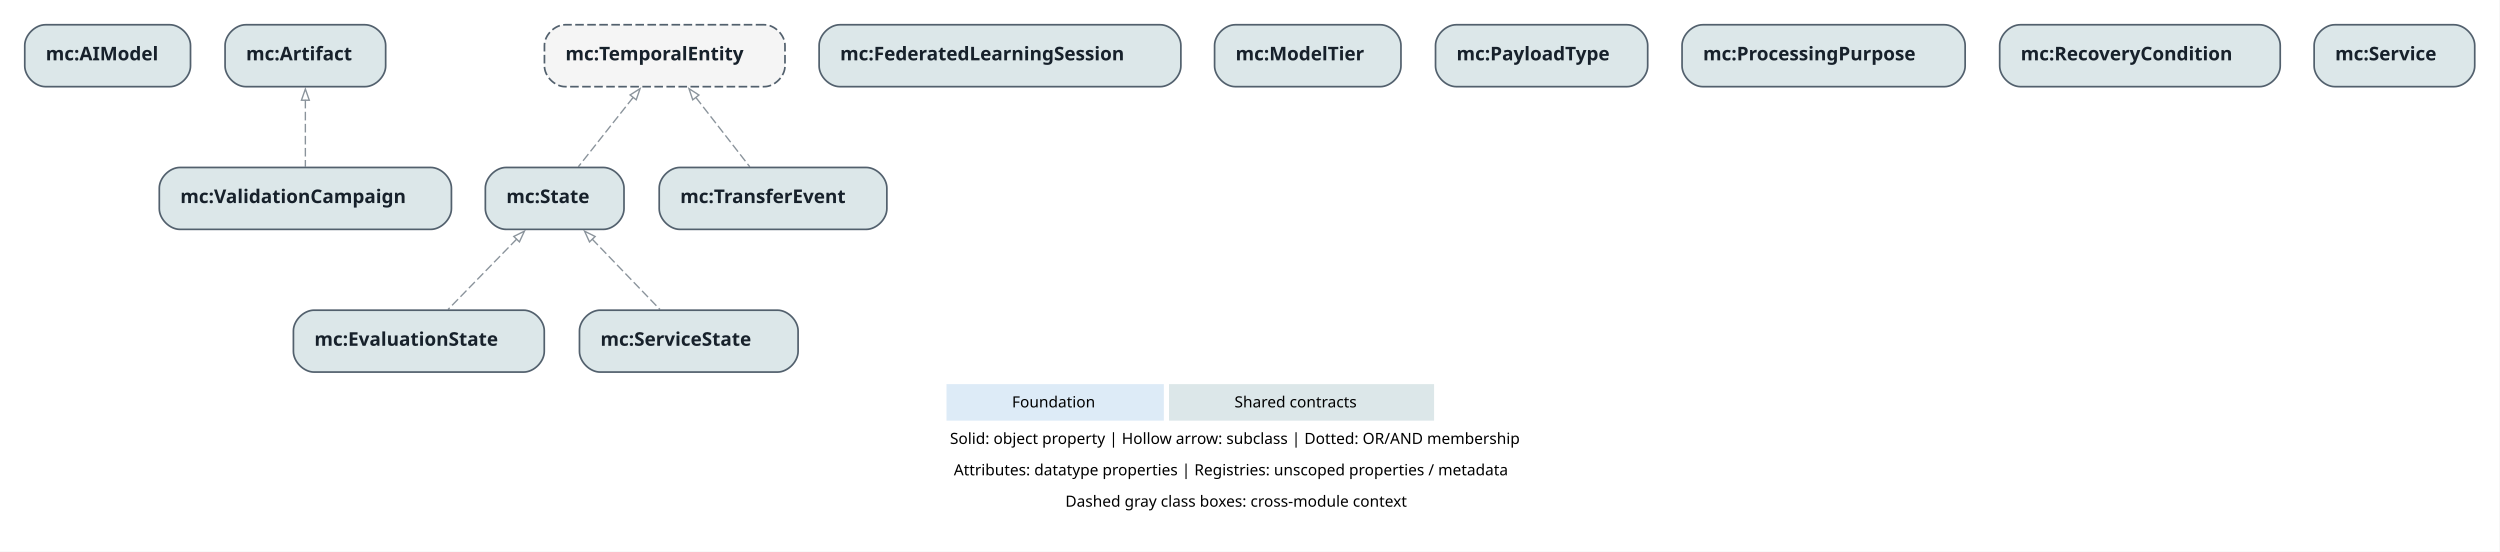
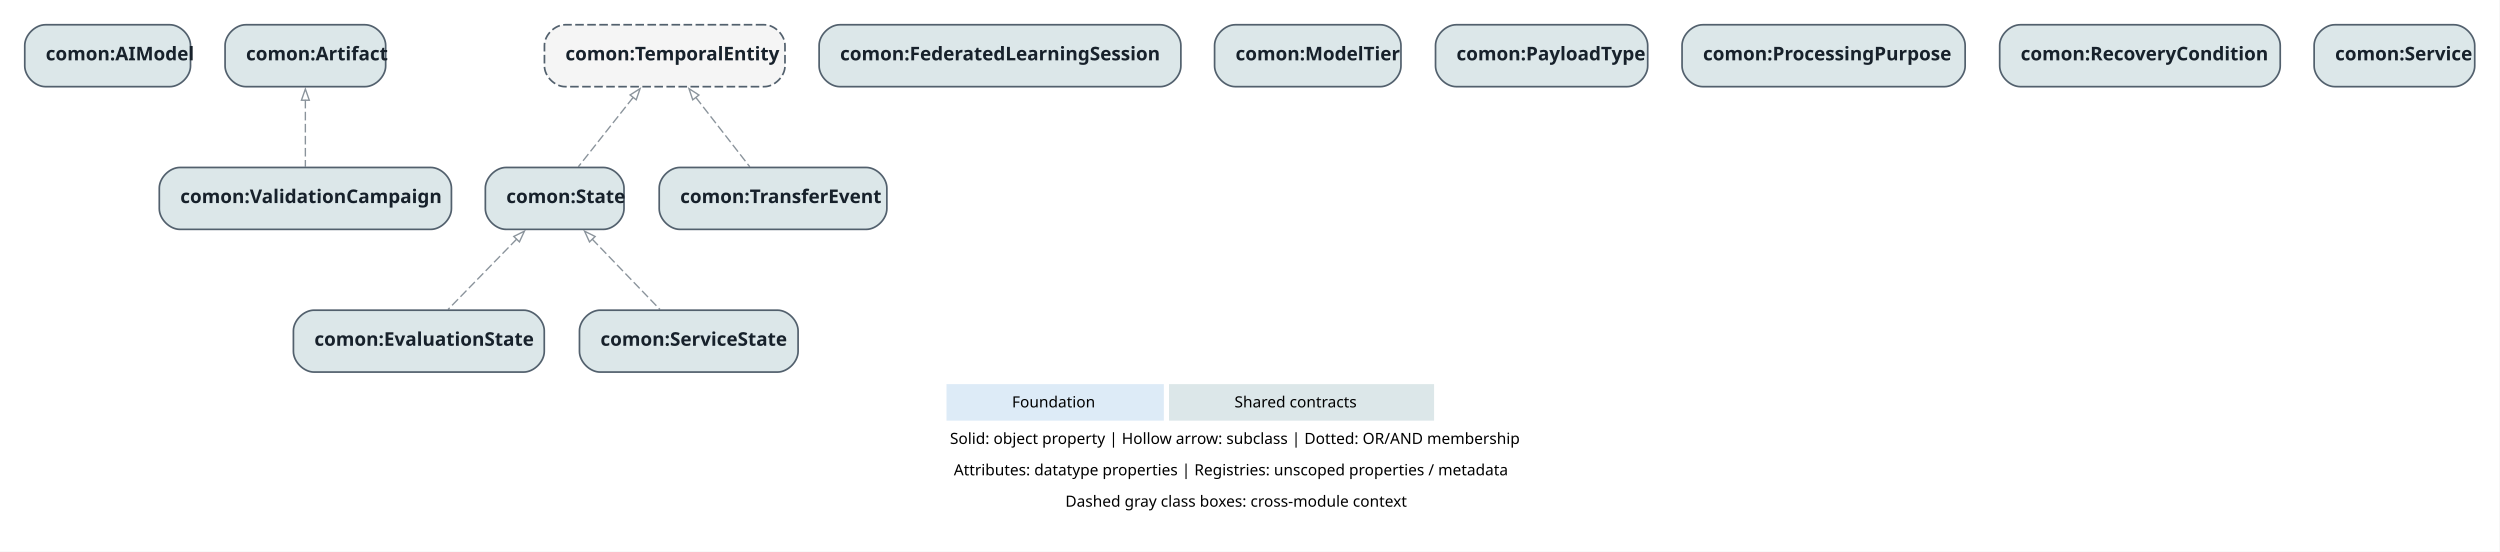
<svg xmlns="http://www.w3.org/2000/svg" xmlns:xlink="http://www.w3.org/1999/xlink" width="1454pt" height="321pt" viewBox="0.00 0.00 1454.00 321.00">
  <g id="graph0" class="graph" transform="scale(1 1) rotate(0) translate(14.4 306.4)">
    <polygon fill="white" stroke="none" points="-14.4,14.4 -14.4,-306.4 1439.3,-306.4 1439.3,14.4 -14.4,14.4" />
    <polygon fill="#ddebf7" stroke="none" points="536.08,-61.75 536.08,-83 662.49,-83 662.49,-61.75 536.08,-61.75" />
    <text xml:space="preserve" text-anchor="start" x="574.16" y="-69.45" font-family="sans-Serif" font-size="9.00">Foundation</text>
    <polygon fill="#dce7e9" stroke="none" points="665.49,-61.75 665.49,-83 819.66,-83 819.66,-61.75 665.49,-61.75" />
    <text xml:space="preserve" text-anchor="start" x="703.58" y="-69.45" font-family="sans-Serif" font-size="9.00">Shared contracts</text>
    <text xml:space="preserve" text-anchor="start" x="538.08" y="-48.2" font-family="sans-Serif" font-size="9.00">Solid: object property | Hollow arrow: subclass | Dotted: OR/AND membership</text>
    <text xml:space="preserve" text-anchor="start" x="540.33" y="-29.95" font-family="sans-Serif" font-size="9.00">Attributes: datatype properties | Registries: unscoped properties / metadata</text>
    <text xml:space="preserve" text-anchor="start" x="605.2" y="-11.7" font-family="sans-Serif" font-size="9.00">Dashed gray class boxes: cross-module context</text>
    <g id="edge5" class="edge">
      <path fill="none" stroke="#8a939b" stroke-width="0.8" stroke-dasharray="5,2" d="M163.2,-248.36C163.2,-235.79 163.2,-220.79 163.2,-209.43" />
      <polygon fill="none" stroke="#8a939b" stroke-width="0.8" points="160.93,-248.11 163.2,-254.61 165.48,-248.11 160.93,-248.11" />
    </g>
    <g id="edge1" class="edge">
      <path fill="none" stroke="#8a939b" stroke-width="0.8" stroke-dasharray="5,2" d="M286.23,-167.47C273.57,-154.5 257.91,-138.44 246.2,-126.43" />
      <polygon fill="none" stroke="#8a939b" stroke-width="0.8" points="284.43,-168.89 290.6,-171.96 287.69,-165.71 284.43,-168.89" />
    </g>
    <g id="edge2" class="edge">
      <path fill="none" stroke="#8a939b" stroke-width="0.8" stroke-dasharray="5,2" d="M329.89,-167.47C342.39,-154.5 357.85,-138.44 369.41,-126.43" />
      <polygon fill="none" stroke="#8a939b" stroke-width="0.8" points="328.45,-165.69 325.58,-171.95 331.73,-168.85 328.45,-165.69" />
    </g>
    <g id="edge3" class="edge">
      <path fill="none" stroke="#8a939b" stroke-width="0.8" stroke-dasharray="5,2" d="M353.85,-249.77C343.7,-236.93 331.29,-221.22 321.97,-209.43" />
      <polygon fill="none" stroke="#8a939b" stroke-width="0.8" points="352.06,-251.18 357.88,-254.87 355.63,-248.36 352.06,-251.18" />
    </g>
    <g id="edge4" class="edge">
      <path fill="none" stroke="#8a939b" stroke-width="0.8" stroke-dasharray="5,2" d="M390.27,-249.77C400.26,-236.93 412.47,-221.22 421.64,-209.43" />
      <polygon fill="none" stroke="#8a939b" stroke-width="0.8" points="388.5,-248.34 386.3,-254.87 392.09,-251.13 388.5,-248.34" />
    </g>
    <g id="node1" class="node">
      <g id="a_node1">
        <a xlink:title="http://example.org/monitoringcontinuum#AIModel">
          <path fill="#dce7e9" stroke="#52606d" d="M84.4,-292C84.4,-292 12,-292 12,-292 6,-292 0,-286 0,-280 0,-280 0,-268 0,-268 0,-262 6,-256 12,-256 12,-256 84.4,-256 84.4,-256 90.4,-256 96.4,-262 96.4,-268 96.4,-268 96.4,-280 96.4,-280 96.4,-286 90.4,-292 84.4,-292" />
          <polygon fill="#dce7e9" stroke="none" points="7.2,-262.25 7.2,-285.75 89.2,-285.75 89.2,-262.25 7.2,-262.25" />
-           <text xml:space="preserve" text-anchor="start" x="12.2" y="-271.3" font-family="sans-Serif" font-weight="bold" font-size="11.00" fill="#17212b">mc:AIModel</text>
+           <text xml:space="preserve" text-anchor="start" x="12.2" y="-271.3" font-family="sans-Serif" font-weight="bold" font-size="11.00" fill="#17212b">comon:AIModel</text>
        </a>
      </g>
    </g>
    <g id="node2" class="node">
      <g id="a_node2">
        <a xlink:title="http://example.org/monitoringcontinuum#Artifact">
          <path fill="#dce7e9" stroke="#52606d" d="M197.9,-292C197.9,-292 128.5,-292 128.5,-292 122.5,-292 116.5,-286 116.5,-280 116.5,-280 116.5,-268 116.5,-268 116.5,-262 122.5,-256 128.5,-256 128.5,-256 197.9,-256 197.9,-256 203.9,-256 209.9,-262 209.9,-268 209.9,-268 209.9,-280 209.9,-280 209.9,-286 203.9,-292 197.9,-292" />
          <polygon fill="#dce7e9" stroke="none" points="123.7,-262.25 123.7,-285.75 202.7,-285.75 202.7,-262.25 123.7,-262.25" />
-           <text xml:space="preserve" text-anchor="start" x="128.7" y="-271.3" font-family="sans-Serif" font-weight="bold" font-size="11.00" fill="#17212b">mc:Artifact</text>
+           <text xml:space="preserve" text-anchor="start" x="128.7" y="-271.3" font-family="sans-Serif" font-weight="bold" font-size="11.00" fill="#17212b">comon:Artifact</text>
        </a>
      </g>
    </g>
    <g id="node3" class="node">
      <g id="a_node3">
        <a xlink:title="http://example.org/monitoringcontinuum#EvaluationState">
          <path fill="#dce7e9" stroke="#52606d" d="M290.15,-126C290.15,-126 168.25,-126 168.25,-126 162.25,-126 156.25,-120 156.25,-114 156.25,-114 156.25,-102 156.25,-102 156.25,-96 162.25,-90 168.25,-90 168.25,-90 290.15,-90 290.15,-90 296.15,-90 302.15,-96 302.15,-102 302.15,-102 302.15,-114 302.15,-114 302.15,-120 296.15,-126 290.15,-126" />
          <polygon fill="#dce7e9" stroke="none" points="163.45,-96.25 163.45,-119.75 294.95,-119.75 294.95,-96.25 163.45,-96.25" />
-           <text xml:space="preserve" text-anchor="start" x="168.45" y="-105.3" font-family="sans-Serif" font-weight="bold" font-size="11.00" fill="#17212b">mc:EvaluationState</text>
+           <text xml:space="preserve" text-anchor="start" x="168.45" y="-105.3" font-family="sans-Serif" font-weight="bold" font-size="11.00" fill="#17212b">comon:EvaluationState</text>
        </a>
      </g>
    </g>
    <g id="node4" class="node">
      <g id="a_node4">
        <a xlink:title="http://example.org/monitoringcontinuum#FederatedLearningSession">
          <path fill="#dce7e9" stroke="#52606d" d="M660.4,-292C660.4,-292 474,-292 474,-292 468,-292 462,-286 462,-280 462,-280 462,-268 462,-268 462,-262 468,-256 474,-256 474,-256 660.4,-256 660.4,-256 666.4,-256 672.4,-262 672.4,-268 672.4,-268 672.4,-280 672.4,-280 672.4,-286 666.4,-292 660.4,-292" />
          <polygon fill="#dce7e9" stroke="none" points="469.2,-262.25 469.2,-285.75 665.2,-285.75 665.2,-262.25 469.2,-262.25" />
-           <text xml:space="preserve" text-anchor="start" x="474.2" y="-271.3" font-family="sans-Serif" font-weight="bold" font-size="11.00" fill="#17212b">mc:FederatedLearningSession</text>
+           <text xml:space="preserve" text-anchor="start" x="474.2" y="-271.3" font-family="sans-Serif" font-weight="bold" font-size="11.00" fill="#17212b">comon:FederatedLearningSession</text>
        </a>
      </g>
    </g>
    <g id="node5" class="node">
      <g id="a_node5">
        <a xlink:title="http://example.org/monitoringcontinuum#ModelTier">
          <path fill="#dce7e9" stroke="#52606d" d="M788.4,-292C788.4,-292 704,-292 704,-292 698,-292 692,-286 692,-280 692,-280 692,-268 692,-268 692,-262 698,-256 704,-256 704,-256 788.4,-256 788.4,-256 794.4,-256 800.4,-262 800.4,-268 800.4,-268 800.4,-280 800.4,-280 800.4,-286 794.4,-292 788.4,-292" />
          <polygon fill="#dce7e9" stroke="none" points="699.2,-262.25 699.2,-285.75 793.2,-285.75 793.2,-262.25 699.2,-262.25" />
-           <text xml:space="preserve" text-anchor="start" x="704.2" y="-271.3" font-family="sans-Serif" font-weight="bold" font-size="11.00" fill="#17212b">mc:ModelTier</text>
+           <text xml:space="preserve" text-anchor="start" x="704.2" y="-271.3" font-family="sans-Serif" font-weight="bold" font-size="11.00" fill="#17212b">comon:ModelTier</text>
        </a>
      </g>
    </g>
    <g id="node6" class="node">
      <g id="a_node6">
        <a xlink:title="http://example.org/monitoringcontinuum#PayloadType">
          <path fill="#dce7e9" stroke="#52606d" d="M931.9,-292C931.9,-292 832.5,-292 832.5,-292 826.5,-292 820.5,-286 820.5,-280 820.5,-280 820.5,-268 820.5,-268 820.5,-262 826.5,-256 832.5,-256 832.5,-256 931.9,-256 931.9,-256 937.9,-256 943.9,-262 943.9,-268 943.9,-268 943.9,-280 943.9,-280 943.9,-286 937.9,-292 931.9,-292" />
          <polygon fill="#dce7e9" stroke="none" points="827.7,-262.25 827.7,-285.75 936.7,-285.75 936.7,-262.25 827.7,-262.25" />
-           <text xml:space="preserve" text-anchor="start" x="832.7" y="-271.3" font-family="sans-Serif" font-weight="bold" font-size="11.00" fill="#17212b">mc:PayloadType</text>
+           <text xml:space="preserve" text-anchor="start" x="832.7" y="-271.3" font-family="sans-Serif" font-weight="bold" font-size="11.00" fill="#17212b">comon:PayloadType</text>
        </a>
      </g>
    </g>
    <g id="node7" class="node">
      <g id="a_node7">
        <a xlink:title="http://example.org/monitoringcontinuum#ProcessingPurpose">
          <path fill="#dce7e9" stroke="#52606d" d="M1116.53,-292C1116.53,-292 975.88,-292 975.88,-292 969.88,-292 963.88,-286 963.88,-280 963.88,-280 963.88,-268 963.88,-268 963.88,-262 969.88,-256 975.88,-256 975.88,-256 1116.53,-256 1116.53,-256 1122.53,-256 1128.53,-262 1128.53,-268 1128.53,-268 1128.53,-280 1128.53,-280 1128.53,-286 1122.53,-292 1116.53,-292" />
          <polygon fill="#dce7e9" stroke="none" points="971.08,-262.25 971.08,-285.75 1121.33,-285.75 1121.33,-262.25 971.08,-262.25" />
-           <text xml:space="preserve" text-anchor="start" x="976.08" y="-271.3" font-family="sans-Serif" font-weight="bold" font-size="11.00" fill="#17212b">mc:ProcessingPurpose</text>
+           <text xml:space="preserve" text-anchor="start" x="976.08" y="-271.3" font-family="sans-Serif" font-weight="bold" font-size="11.00" fill="#17212b">comon:ProcessingPurpose</text>
        </a>
      </g>
    </g>
    <g id="node8" class="node">
      <g id="a_node8">
        <a xlink:title="http://example.org/monitoringcontinuum#RecoveryCondition">
          <path fill="#dce7e9" stroke="#52606d" d="M1299.78,-292C1299.78,-292 1160.62,-292 1160.62,-292 1154.62,-292 1148.62,-286 1148.62,-280 1148.62,-280 1148.62,-268 1148.62,-268 1148.62,-262 1154.62,-256 1160.62,-256 1160.62,-256 1299.78,-256 1299.78,-256 1305.78,-256 1311.78,-262 1311.78,-268 1311.78,-268 1311.78,-280 1311.78,-280 1311.78,-286 1305.78,-292 1299.78,-292" />
          <polygon fill="#dce7e9" stroke="none" points="1155.83,-262.25 1155.83,-285.75 1304.58,-285.75 1304.58,-262.25 1155.83,-262.25" />
-           <text xml:space="preserve" text-anchor="start" x="1160.83" y="-271.3" font-family="sans-Serif" font-weight="bold" font-size="11.00" fill="#17212b">mc:RecoveryCondition</text>
+           <text xml:space="preserve" text-anchor="start" x="1160.83" y="-271.3" font-family="sans-Serif" font-weight="bold" font-size="11.00" fill="#17212b">comon:RecoveryCondition</text>
        </a>
      </g>
    </g>
    <g id="node9" class="node">
      <g id="a_node9">
        <a xlink:title="http://example.org/monitoringcontinuum#Service">
          <path fill="#dce7e9" stroke="#52606d" d="M1412.9,-292C1412.9,-292 1343.5,-292 1343.5,-292 1337.5,-292 1331.5,-286 1331.5,-280 1331.5,-280 1331.5,-268 1331.5,-268 1331.5,-262 1337.5,-256 1343.5,-256 1343.5,-256 1412.9,-256 1412.9,-256 1418.9,-256 1424.9,-262 1424.9,-268 1424.9,-268 1424.9,-280 1424.9,-280 1424.9,-286 1418.9,-292 1412.9,-292" />
          <polygon fill="#dce7e9" stroke="none" points="1338.7,-262.25 1338.7,-285.75 1417.7,-285.75 1417.7,-262.25 1338.7,-262.25" />
-           <text xml:space="preserve" text-anchor="start" x="1343.7" y="-271.3" font-family="sans-Serif" font-weight="bold" font-size="11.00" fill="#17212b">mc:Service</text>
+           <text xml:space="preserve" text-anchor="start" x="1343.7" y="-271.3" font-family="sans-Serif" font-weight="bold" font-size="11.00" fill="#17212b">comon:Service</text>
        </a>
      </g>
    </g>
    <g id="node10" class="node">
      <g id="a_node10">
        <a xlink:title="http://example.org/monitoringcontinuum#ServiceState">
          <path fill="#dce7e9" stroke="#52606d" d="M437.77,-126C437.77,-126 334.62,-126 334.62,-126 328.62,-126 322.62,-120 322.62,-114 322.62,-114 322.62,-102 322.62,-102 322.62,-96 328.62,-90 334.62,-90 334.62,-90 437.77,-90 437.77,-90 443.77,-90 449.77,-96 449.77,-102 449.77,-102 449.77,-114 449.77,-114 449.77,-120 443.77,-126 437.77,-126" />
          <polygon fill="#dce7e9" stroke="none" points="329.82,-96.25 329.82,-119.75 442.57,-119.75 442.57,-96.25 329.82,-96.25" />
-           <text xml:space="preserve" text-anchor="start" x="334.82" y="-105.3" font-family="sans-Serif" font-weight="bold" font-size="11.00" fill="#17212b">mc:ServiceState</text>
+           <text xml:space="preserve" text-anchor="start" x="334.82" y="-105.3" font-family="sans-Serif" font-weight="bold" font-size="11.00" fill="#17212b">comon:ServiceState</text>
        </a>
      </g>
    </g>
    <g id="node11" class="node">
      <g id="a_node11">
        <a xlink:title="http://example.org/monitoringcontinuum#State">
          <path fill="#dce7e9" stroke="#52606d" d="M336.52,-209C336.52,-209 279.88,-209 279.88,-209 273.88,-209 267.88,-203 267.88,-197 267.88,-197 267.88,-185 267.88,-185 267.88,-179 273.88,-173 279.88,-173 279.88,-173 336.52,-173 336.52,-173 342.52,-173 348.52,-179 348.52,-185 348.52,-185 348.52,-197 348.52,-197 348.52,-203 342.52,-209 336.52,-209" />
          <polygon fill="#dce7e9" stroke="none" points="275.07,-179.25 275.07,-202.75 341.32,-202.75 341.32,-179.25 275.07,-179.25" />
-           <text xml:space="preserve" text-anchor="start" x="280.07" y="-188.3" font-family="sans-Serif" font-weight="bold" font-size="11.00" fill="#17212b">mc:State</text>
+           <text xml:space="preserve" text-anchor="start" x="280.07" y="-188.3" font-family="sans-Serif" font-weight="bold" font-size="11.00" fill="#17212b">comon:State</text>
        </a>
      </g>
    </g>
    <g id="node12" class="node">
      <g id="a_node12">
        <a xlink:title="http://example.org/monitoringcontinuum#TemporalEntity">
          <path fill="#f5f5f5" stroke="#52606d" stroke-dasharray="5,2" d="M430.15,-292C430.15,-292 314.25,-292 314.25,-292 308.25,-292 302.25,-286 302.25,-280 302.25,-280 302.25,-268 302.25,-268 302.25,-262 308.25,-256 314.25,-256 314.25,-256 430.15,-256 430.15,-256 436.15,-256 442.15,-262 442.15,-268 442.15,-268 442.15,-280 442.15,-280 442.15,-286 436.15,-292 430.15,-292" />
          <polygon fill="#f5f5f5" stroke="none" points="309.45,-262.25 309.45,-285.75 434.95,-285.75 434.95,-262.25 309.45,-262.25" />
-           <text xml:space="preserve" text-anchor="start" x="314.45" y="-271.3" font-family="sans-Serif" font-weight="bold" font-size="11.00" fill="#17212b">mc:TemporalEntity</text>
+           <text xml:space="preserve" text-anchor="start" x="314.45" y="-271.3" font-family="sans-Serif" font-weight="bold" font-size="11.00" fill="#17212b">comon:TemporalEntity</text>
        </a>
      </g>
    </g>
    <g id="node13" class="node">
      <g id="a_node13">
        <a xlink:title="http://example.org/monitoringcontinuum#TransferEvent">
          <path fill="#dce7e9" stroke="#52606d" d="M489.4,-209C489.4,-209 381,-209 381,-209 375,-209 369,-203 369,-197 369,-197 369,-185 369,-185 369,-179 375,-173 381,-173 381,-173 489.4,-173 489.4,-173 495.4,-173 501.4,-179 501.4,-185 501.4,-185 501.4,-197 501.4,-197 501.4,-203 495.4,-209 489.4,-209" />
          <polygon fill="#dce7e9" stroke="none" points="376.2,-179.25 376.2,-202.75 494.2,-202.75 494.2,-179.25 376.2,-179.25" />
-           <text xml:space="preserve" text-anchor="start" x="381.2" y="-188.3" font-family="sans-Serif" font-weight="bold" font-size="11.00" fill="#17212b">mc:TransferEvent</text>
+           <text xml:space="preserve" text-anchor="start" x="381.2" y="-188.3" font-family="sans-Serif" font-weight="bold" font-size="11.00" fill="#17212b">comon:TransferEvent</text>
        </a>
      </g>
    </g>
    <g id="node14" class="node">
      <g id="a_node14">
        <a xlink:title="http://example.org/monitoringcontinuum#ValidationCampaign">
          <path fill="#dce7e9" stroke="#52606d" d="M236.15,-209C236.15,-209 90.25,-209 90.25,-209 84.25,-209 78.25,-203 78.25,-197 78.25,-197 78.25,-185 78.25,-185 78.25,-179 84.25,-173 90.25,-173 90.25,-173 236.15,-173 236.15,-173 242.15,-173 248.15,-179 248.15,-185 248.15,-185 248.15,-197 248.15,-197 248.15,-203 242.15,-209 236.15,-209" />
          <polygon fill="#dce7e9" stroke="none" points="85.45,-179.25 85.45,-202.75 240.95,-202.75 240.95,-179.25 85.45,-179.25" />
-           <text xml:space="preserve" text-anchor="start" x="90.45" y="-188.3" font-family="sans-Serif" font-weight="bold" font-size="11.00" fill="#17212b">mc:ValidationCampaign</text>
+           <text xml:space="preserve" text-anchor="start" x="90.45" y="-188.3" font-family="sans-Serif" font-weight="bold" font-size="11.00" fill="#17212b">comon:ValidationCampaign</text>
        </a>
      </g>
    </g>
  </g>
</svg>
